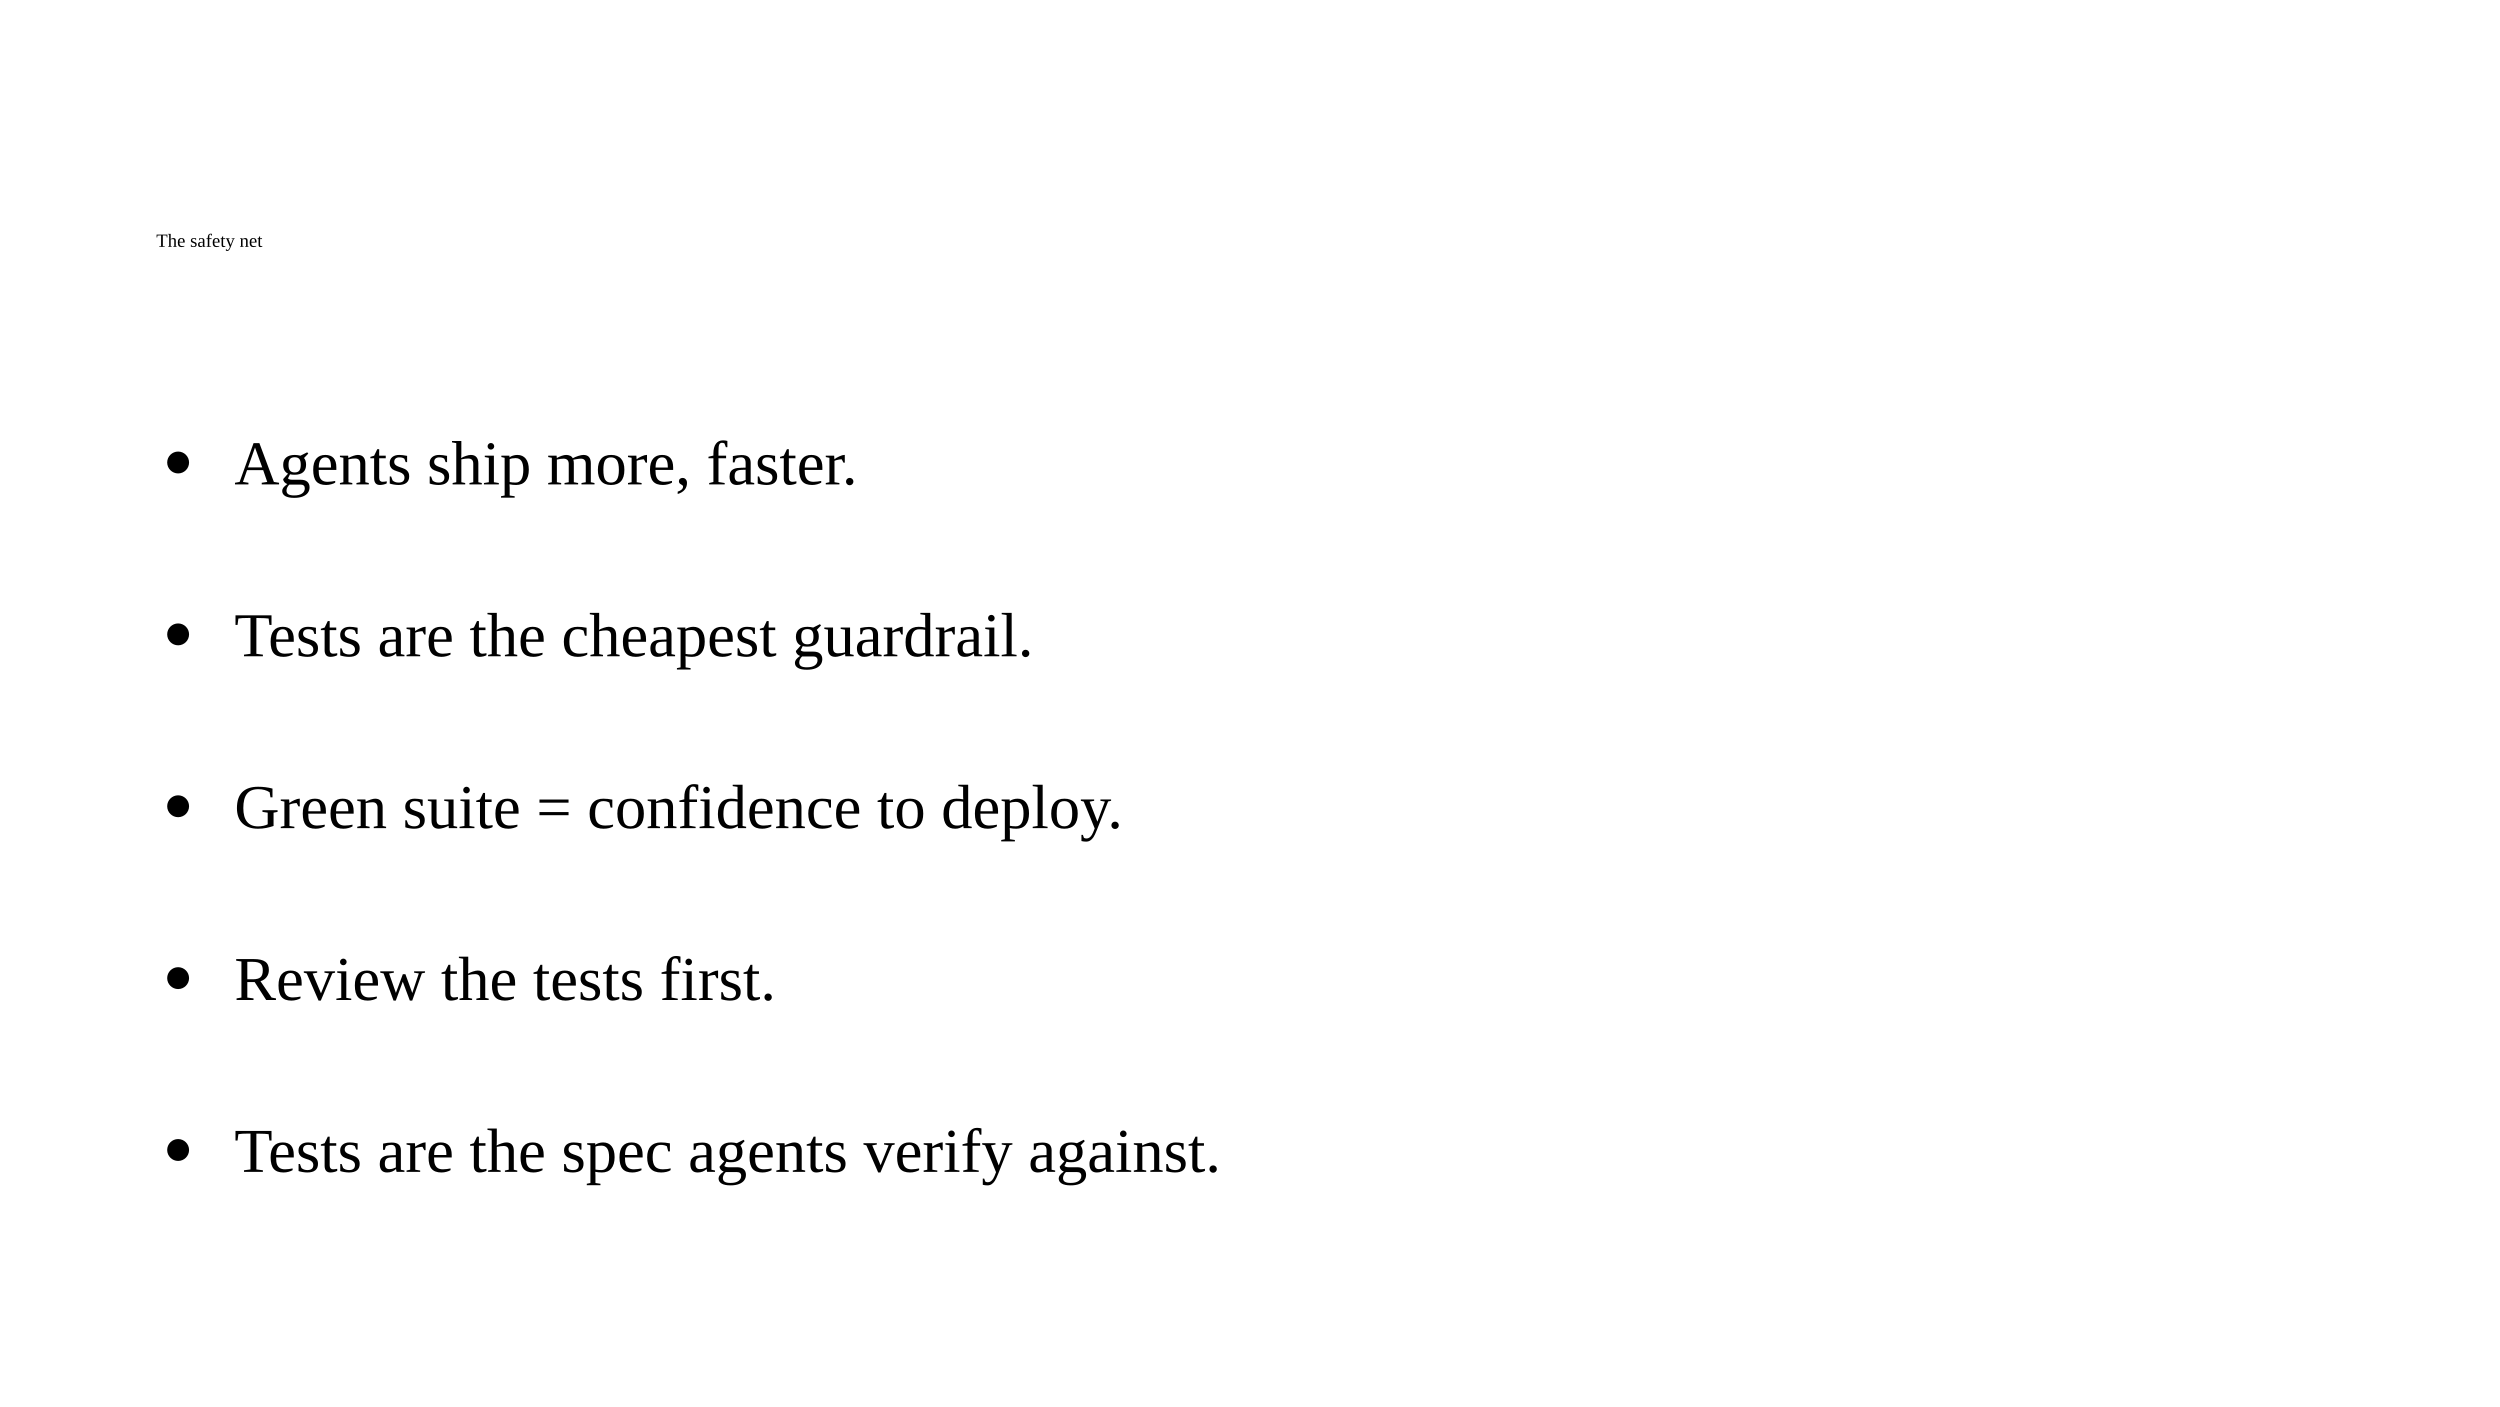
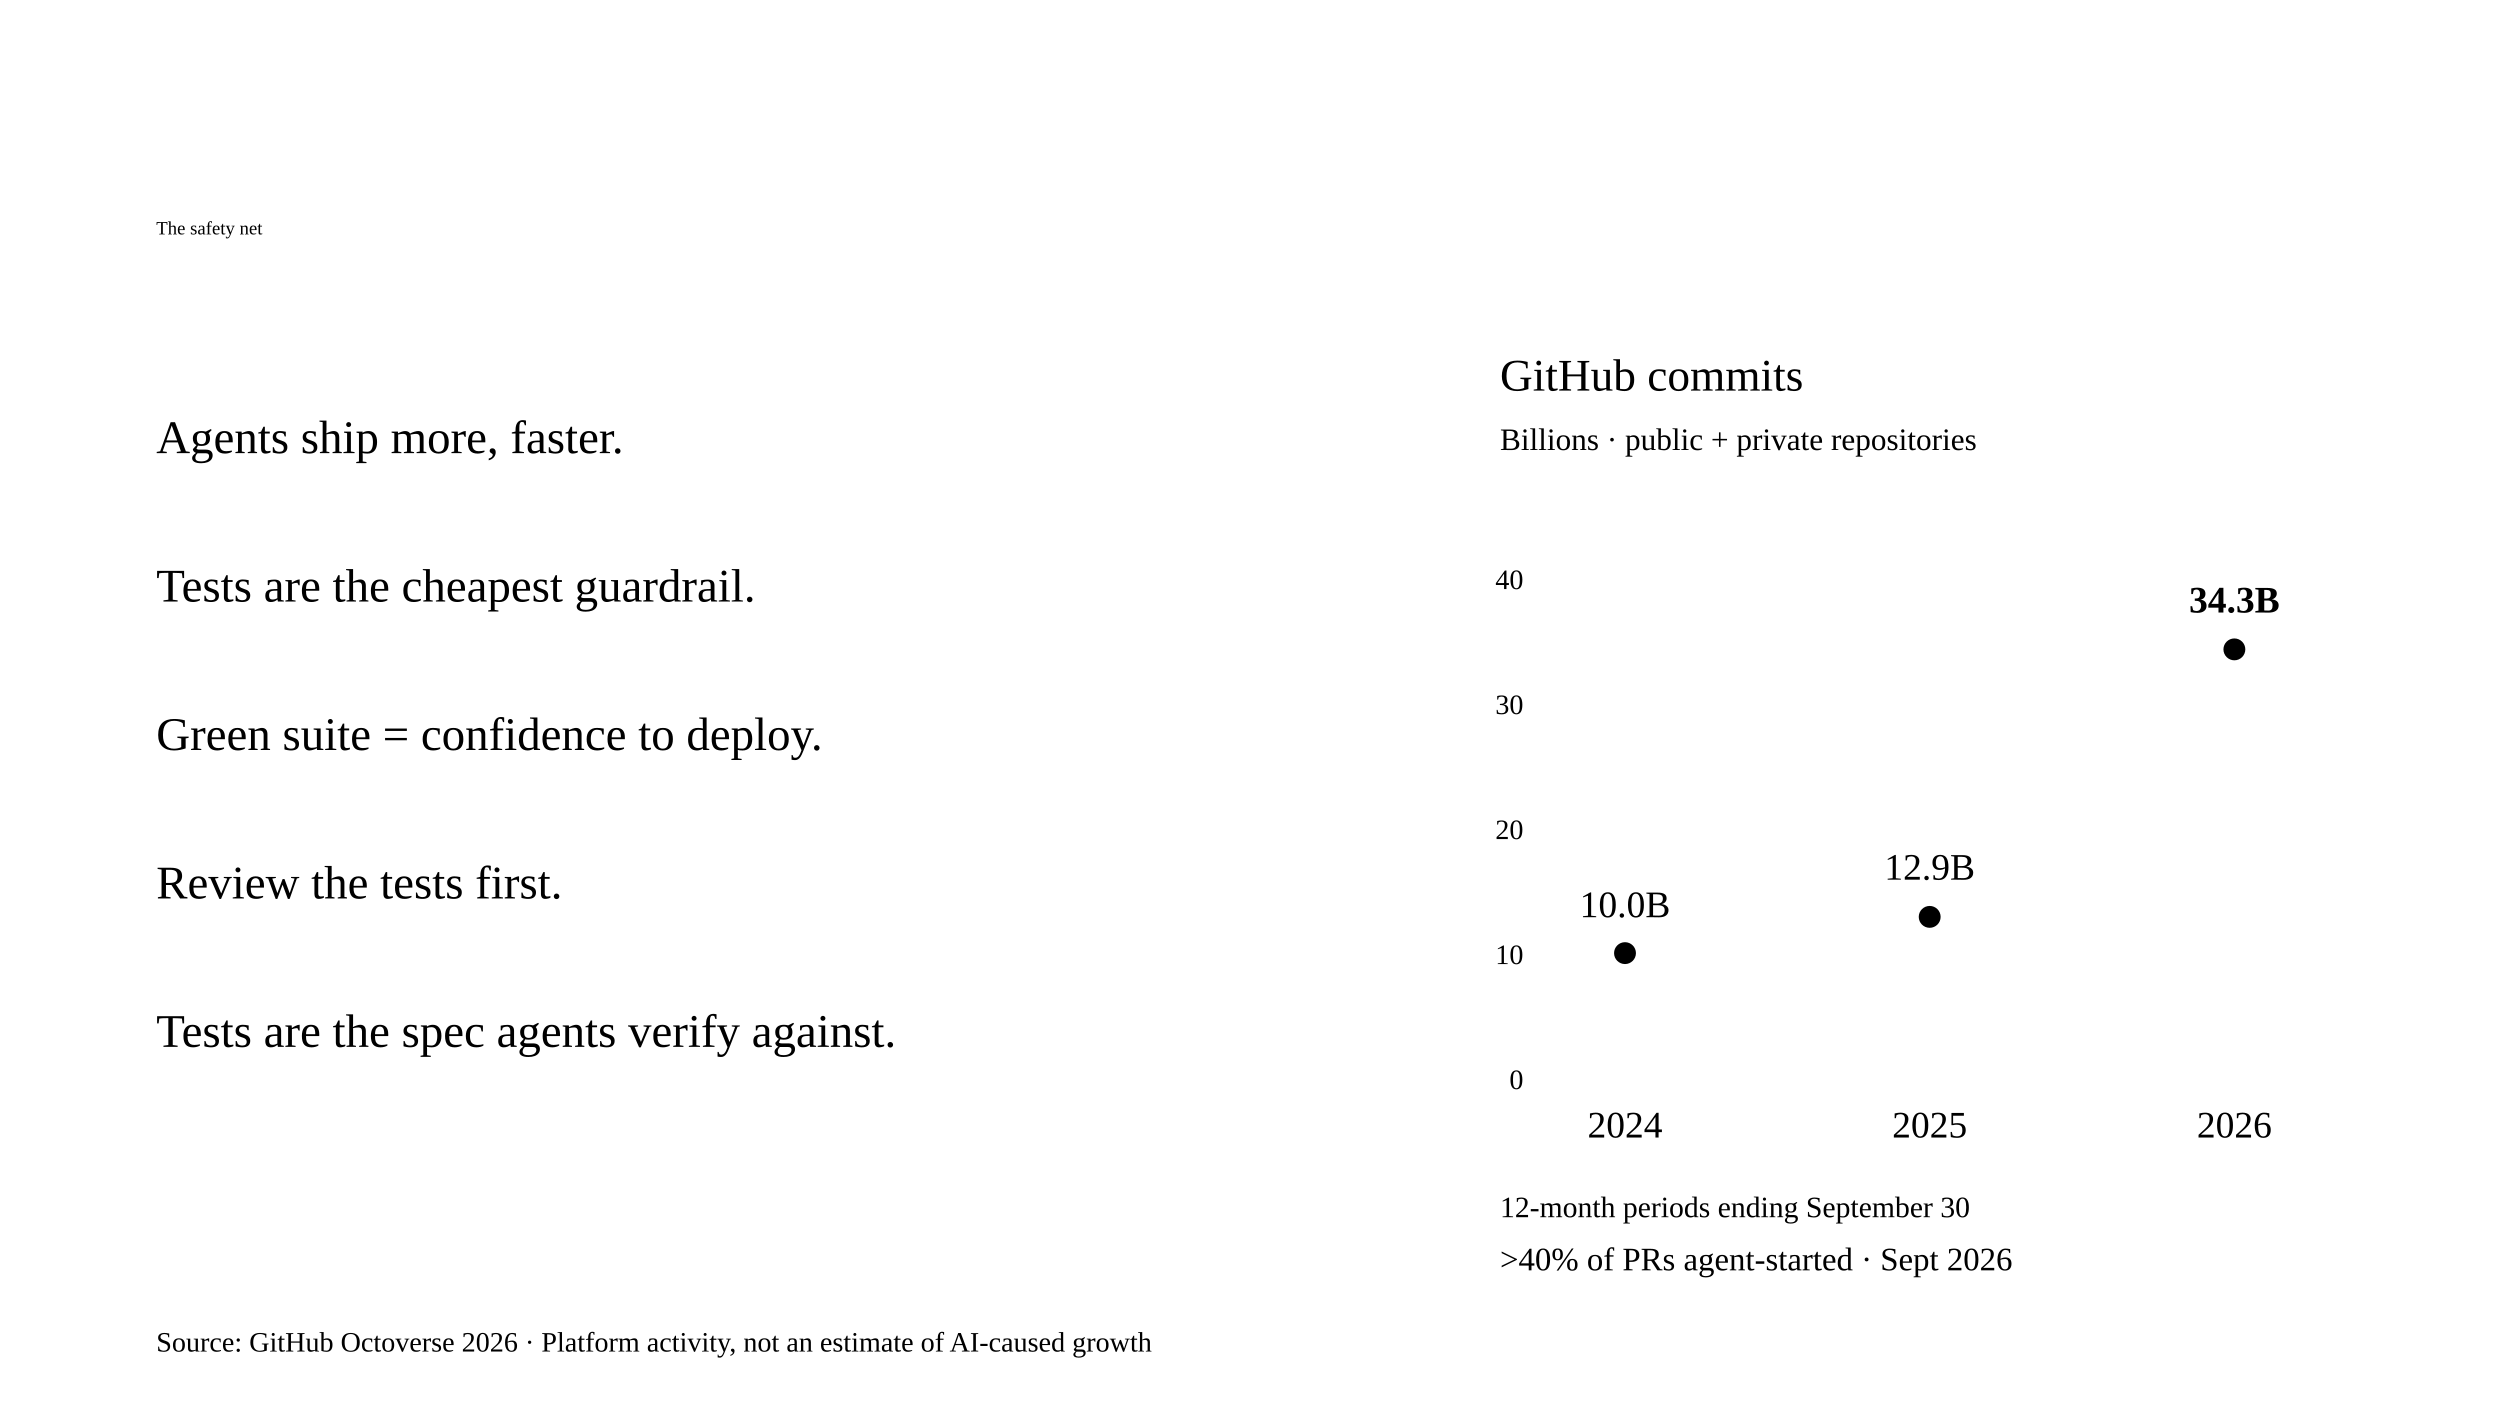
<svg xmlns="http://www.w3.org/2000/svg" viewBox="0 0 1600 900">
-   <text x="100" y="158" class="chart-heading">The safety net</text>
+   <text x="100" y="150" class="chart-heading">The safety net</text>
+   <path d="M870 230V770" class="chart-grid" stroke-width="1" />
+   <g font-size="30">
+     <text x="100" y="290">Agents ship more, faster.</text>
+     <text x="100" y="385">Tests are the cheapest guardrail.</text>
+     <text x="100" y="480">Green suite = confidence to deploy.</text>
+     <text x="100" y="575">Review the tests first.</text>
+     <text x="100" y="670">Tests are the spec agents verify against.</text>
+   </g>
+   <text x="960" y="250" font-size="29">GitHub commits</text>
+   <text x="960" y="288" class="chart-muted" font-size="20">Billions · public + private repositories</text>
+   <g fill="none" class="chart-grid" stroke-width="1">
+     <path d="M990 345V690H1480" stroke-width="2" />
+     <path d="M990 610H1480 M990 530H1480 M990 450H1480 M990 370H1480" opacity=".4" />
+   </g>
+   <g class="chart-muted" font-size="18" text-anchor="end">
+     <text x="975" y="697">0</text>
+     <text x="975" y="617">10</text>
+     <text x="975" y="537">20</text>
+     <text x="975" y="457">30</text>
+     <text x="975" y="377">40</text>
+   </g>
+   <path d="M1040 610L1235 586.8L1430 415.6" fill="none" class="chart-good" stroke-width="5" stroke-linejoin="round" />
  <g class="chart-accent">
-     <circle cx="114" cy="296" r="7" />
-     <circle cx="114" cy="406" r="7" />
-     <circle cx="114" cy="516" r="7" />
-     <circle cx="114" cy="626" r="7" />
-     <circle cx="114" cy="736" r="7" />
+     <circle cx="1040" cy="610" r="7" />
+     <circle cx="1235" cy="586.8" r="7" />
+     <circle cx="1430" cy="415.6" r="7" />
  </g>
-   <g font-size="40">
-     <text x="150" y="310">Agents ship more, faster.</text>
-     <text x="150" y="420">Tests are the cheapest guardrail.</text>
-     <text x="150" y="530">Green suite = confidence to deploy.</text>
-     <text x="150" y="640">Review the tests first.</text>
-     <text x="150" y="750">Tests are the spec agents verify against.</text>
+   <g text-anchor="middle" font-size="24">
+     <text x="1040" y="587">10.0B</text>
+     <text x="1235" y="563">12.9B</text>
+     <text x="1430" y="392" class="chart-accent" font-weight="600">34.3B</text>
+     <text x="1040" y="728" class="chart-muted">2024</text>
+     <text x="1235" y="728" class="chart-muted">2025</text>
+     <text x="1430" y="728" class="chart-muted">2026</text>
  </g>
+   <text x="960" y="779" class="chart-muted" font-size="19">12-month periods ending September 30</text>
+   <text x="960" y="813" class="chart-accent" font-size="21">&gt;40% of PRs agent-started · Sept 2026</text>
+   <a href="https://github.blog/news-insights/octoverse/octoverse-commits-pushes-reach-new-highs-in-2026-as-developers-build-with-agents/" target="_blank" rel="noopener noreferrer">
+     <text x="100" y="865" class="chart-muted" font-size="18">Source: GitHub Octoverse 2026 · Platform activity, not an estimate of AI-caused growth</text>
+   </a>
</svg>
